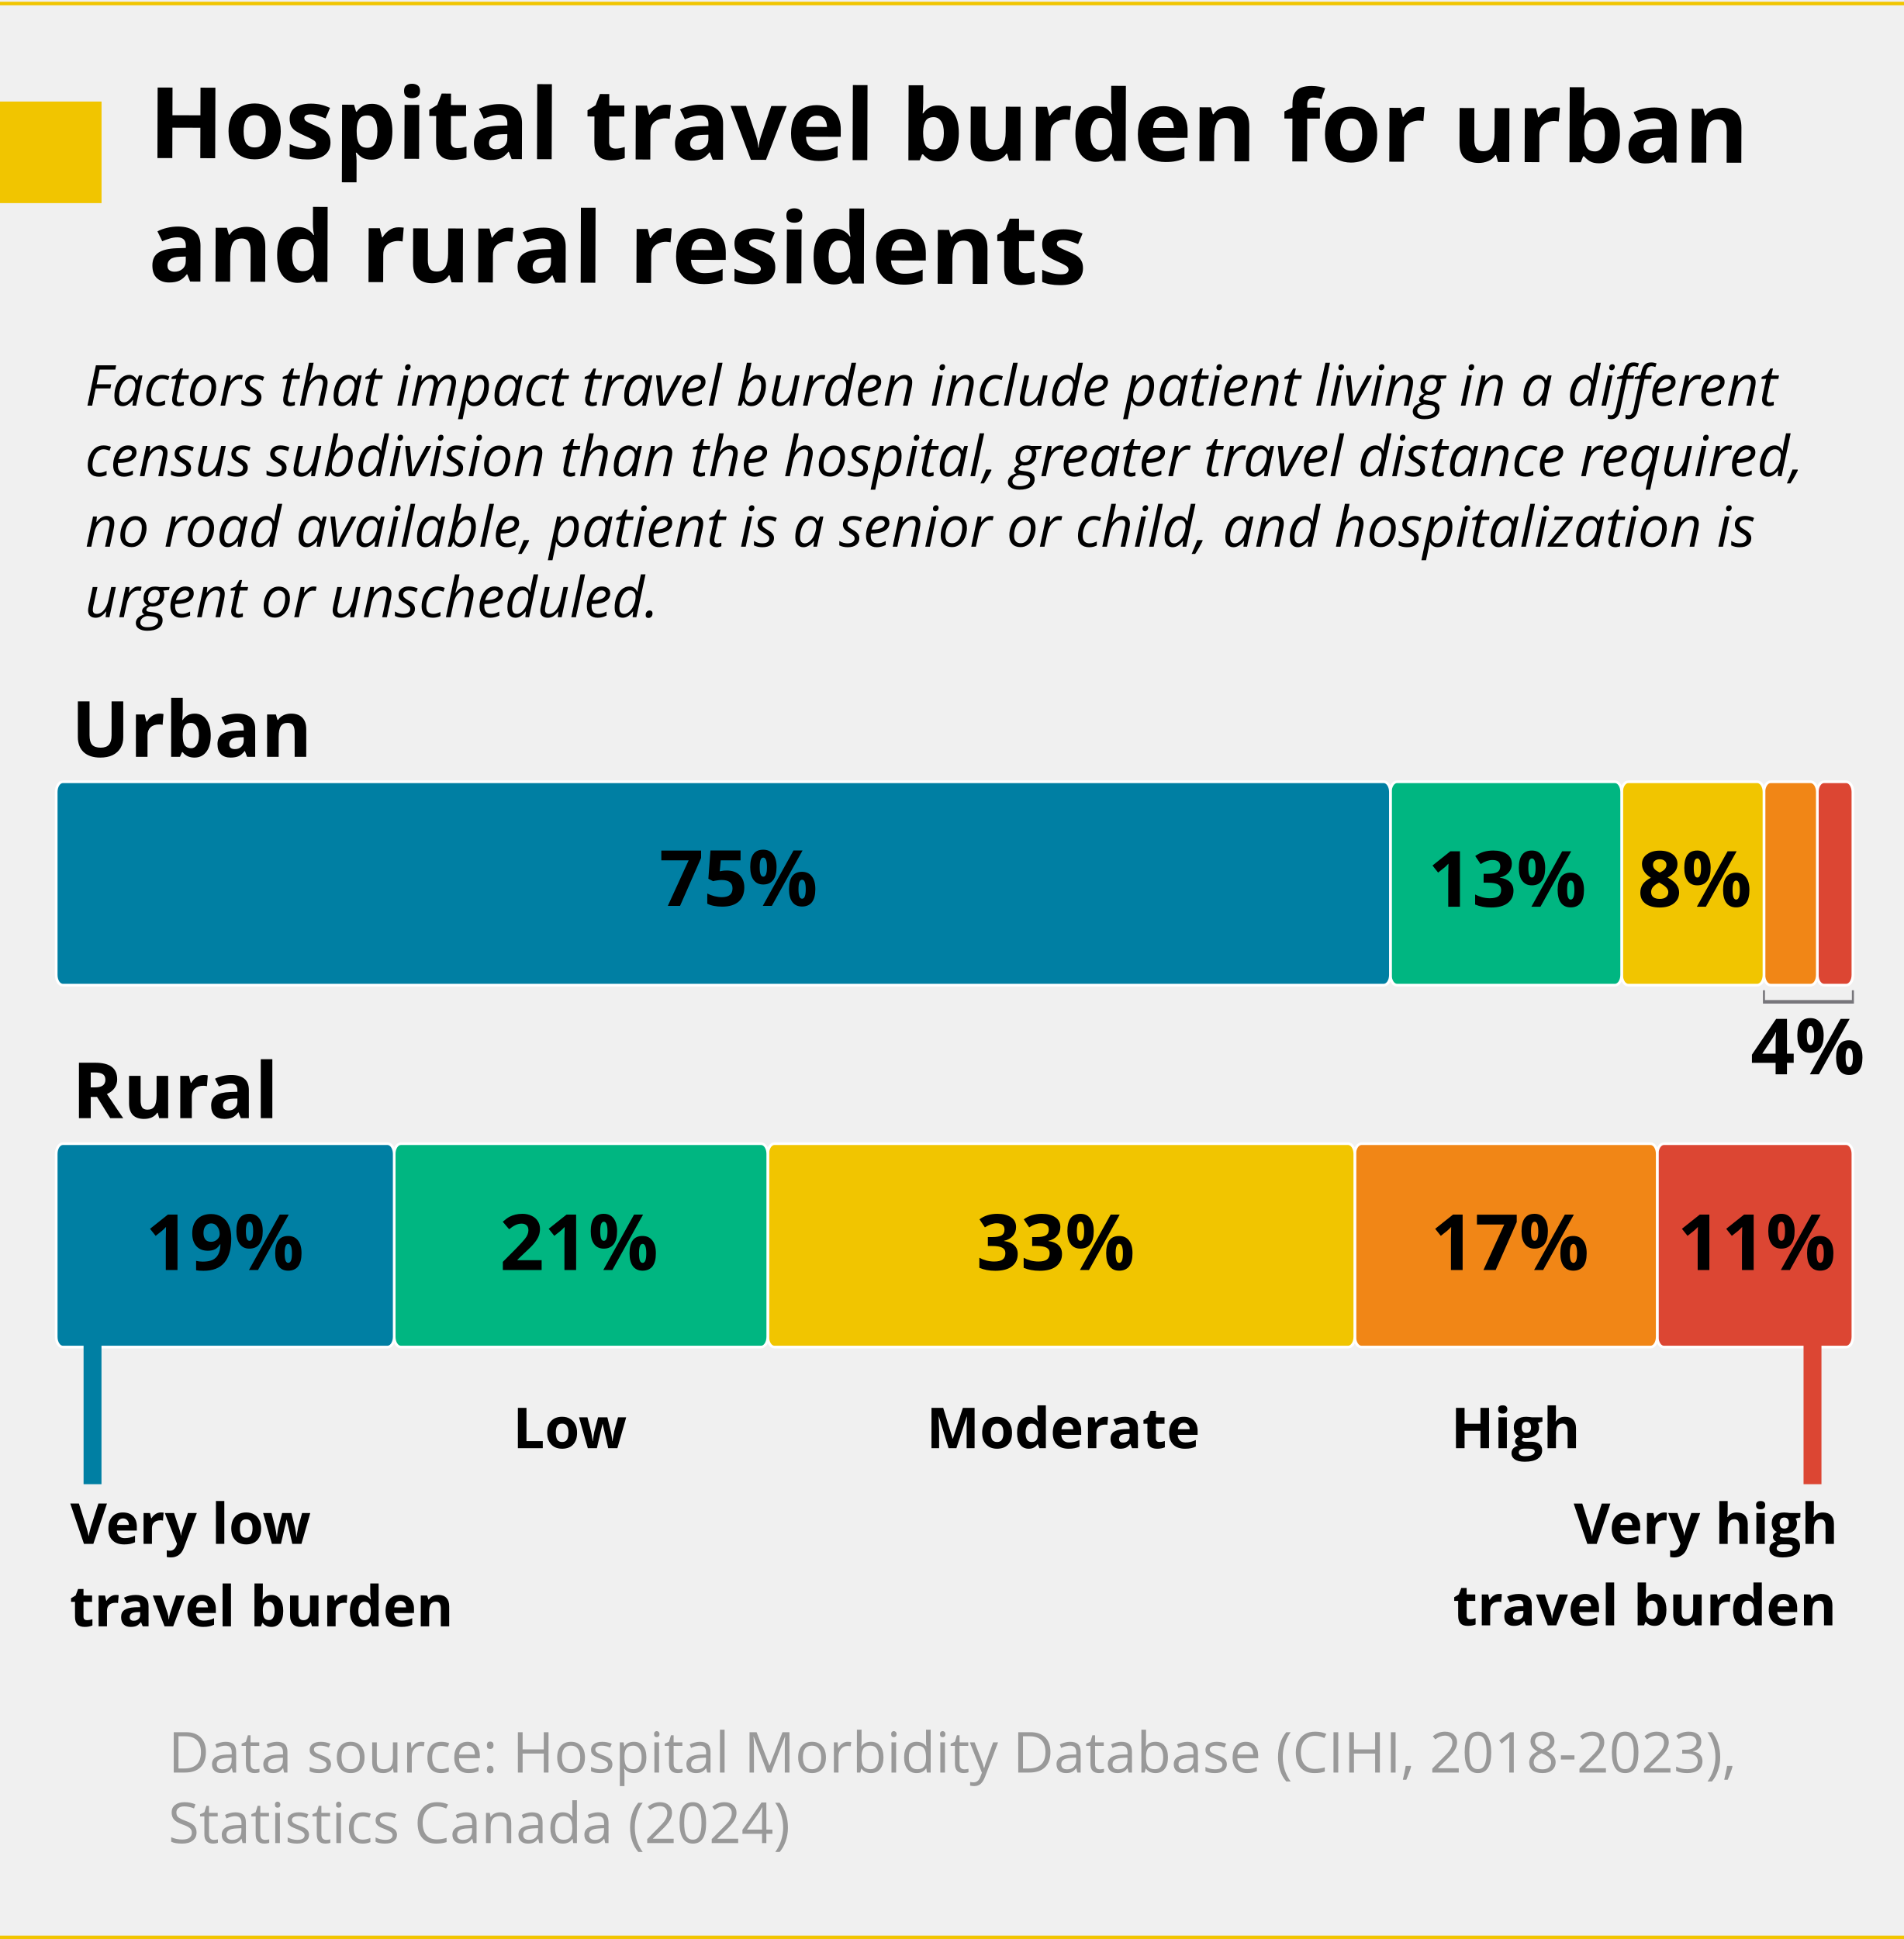
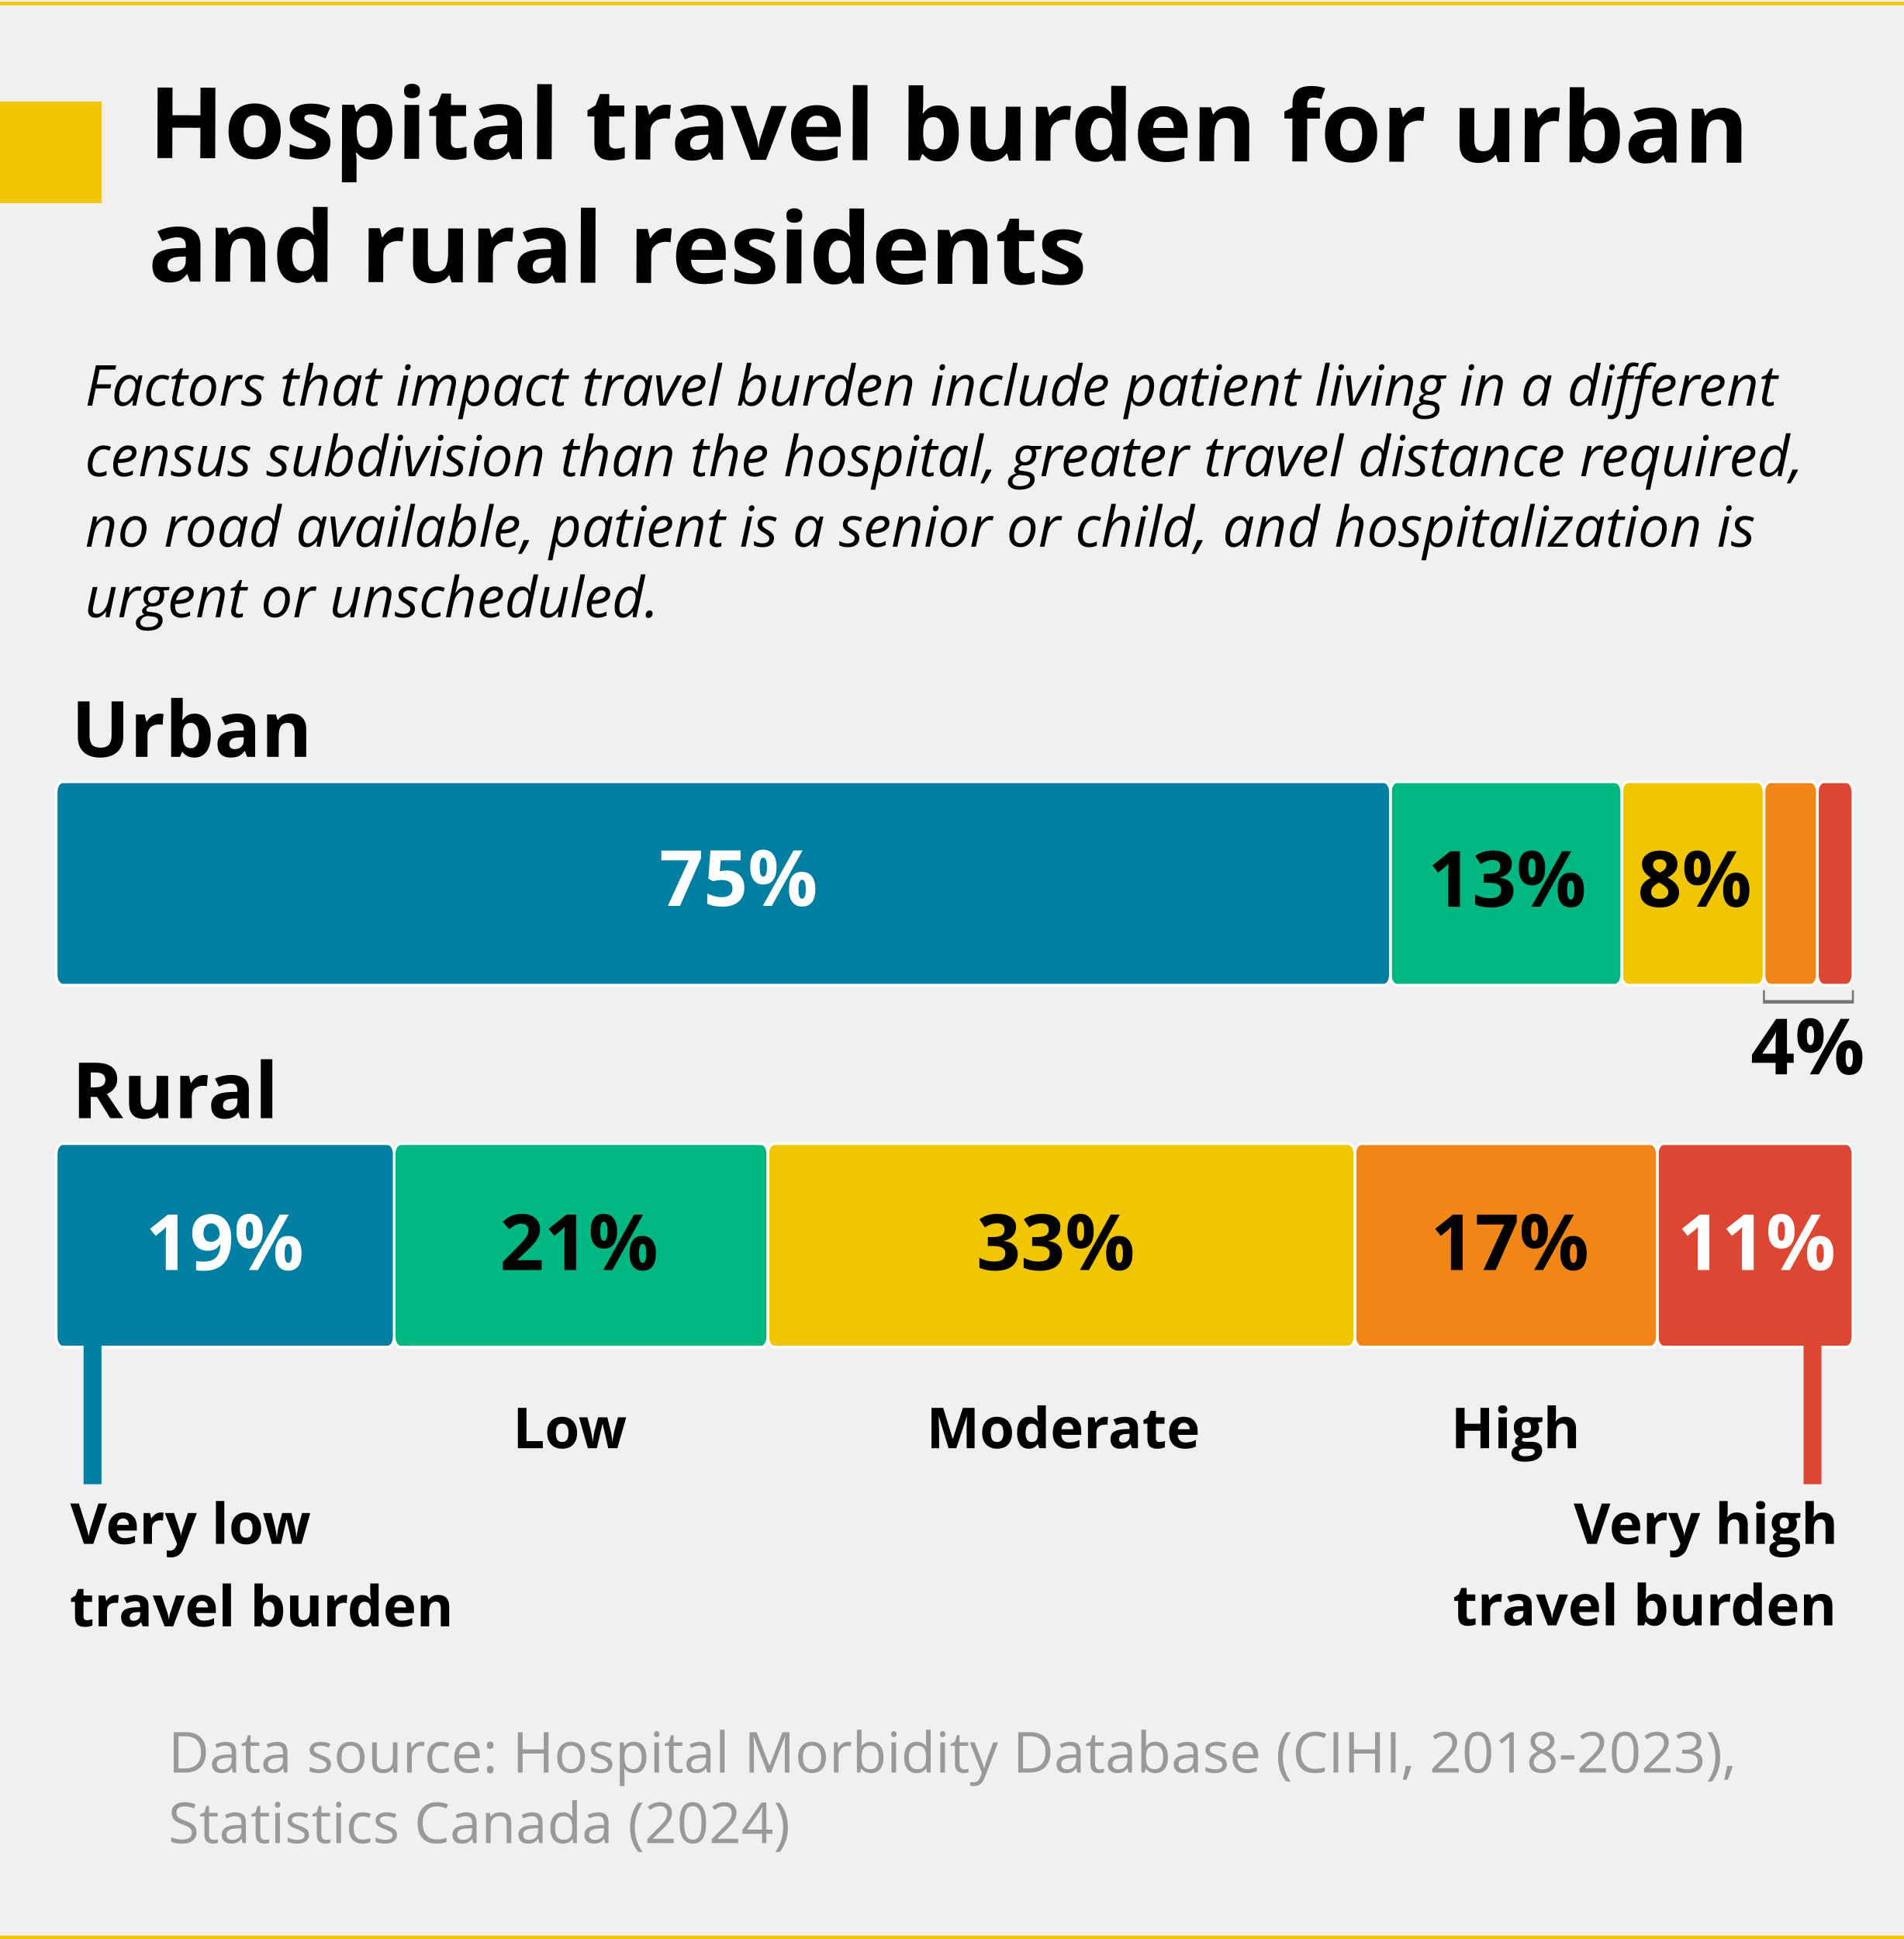
<svg xmlns="http://www.w3.org/2000/svg" id="svg29" width="360" height="366.6" viewBox="0 0 270 274.95" version="1.1">
  <defs id="defs29">
    <rect x="-49.497" y="316.077" width="19.799" height="25.456" id="rect30" />
  </defs>
  <g id="layer1">
    <path id="path1" d="m 262.755,163.614 v 25.957 c 0,0.796 -0.422,1.442 -0.944,1.442 h -25.861 c -0.521,0 -0.944,-0.646 -0.944,-1.442 v -25.957 c 0,-0.796 0.422,-1.442 0.944,-1.442 h 25.861 c 0.521,0 0.944,0.646 0.944,1.442 z" fill="#ab2069" stroke="#ffffff" stroke-miterlimit="10" stroke-width="0.378" style="fill:#dc4633;fill-opacity:1" />
    <path id="path2" d="m 262.755,112.296 v 25.957 c 0,0.796 -0.422,1.442 -0.944,1.442 h -3.158 c -0.521,0 -0.944,-0.646 -0.944,-1.442 v -25.957 c 0,-0.796 0.422,-1.442 0.944,-1.442 h 3.158 c 0.521,0 0.944,0.646 0.944,1.442 z" fill="#ab2069" stroke="#ffffff" stroke-miterlimit="10" stroke-width="0.378" style="fill:#dc4633;fill-opacity:1" />
    <path id="path3" d="m 257.709,112.296 v 25.957 c 0,0.796 -0.422,1.442 -0.944,1.442 h -5.681 c -0.521,0 -0.944,-0.646 -0.944,-1.442 v -25.957 c 0,-0.796 0.422,-1.442 0.944,-1.442 h 5.681 c 0.521,0 0.944,0.646 0.944,1.442 z" fill="#dc4732" stroke="#ffffff" stroke-miterlimit="10" stroke-width="0.378" style="fill:#f18616;fill-opacity:1" />
    <path id="path4" d="m 235.006,163.614 v 25.957 c 0,0.796 -0.422,1.442 -0.944,1.442 h -40.997 c -0.521,0 -0.944,-0.646 -0.944,-1.442 v -25.957 c 0,-0.796 0.422,-1.442 0.944,-1.442 h 40.997 c 0.521,0 0.944,0.646 0.944,1.442 z" fill="#dc4732" stroke="#ffffff" stroke-miterlimit="10" stroke-width="0.378" style="fill:#f18616;fill-opacity:1" />
    <path id="path5" d="m 250.142,112.296 v 25.957 c 0,0.796 -0.422,1.442 -0.944,1.442 h -18.293 c -0.521,0 -0.944,-0.646 -0.944,-1.442 v -25.957 c 0,-0.796 0.422,-1.442 0.944,-1.442 h 18.293 c 0.521,0 0.944,0.646 0.944,1.442 z" fill="#efc419" stroke="#ffffff" stroke-miterlimit="10" stroke-width="0.378" style="fill:#f1c500;fill-opacity:1" />
    <path id="path6" d="m 192.121,163.614 v 25.957 c 0,0.796 -0.422,1.442 -0.944,1.442 h -81.359 c -0.521,0 -0.944,-0.646 -0.944,-1.442 v -25.957 c 0,-0.796 0.422,-1.442 0.944,-1.442 h 81.359 c 0.521,0 0.944,0.646 0.944,1.442 z" fill="#efc419" stroke="#ffffff" stroke-miterlimit="10" stroke-width="0.378" style="fill:#f1c500;fill-opacity:1" />
    <path id="path7" d="m 229.961,112.296 v 25.957 c 0,0.796 -0.422,1.442 -0.944,1.442 h -30.907 c -0.521,0 -0.944,-0.646 -0.944,-1.442 v -25.957 c 0,-0.796 0.422,-1.442 0.944,-1.442 h 30.907 c 0.521,0 0.944,0.646 0.944,1.442 z" fill="#00a28a" stroke="#ffffff" stroke-miterlimit="10" stroke-width="0.378" style="fill:#00b681;fill-opacity:1" />
    <path id="path8" d="m 108.876,163.614 v 25.957 c 0,0.796 -0.422,1.442 -0.944,1.442 H 56.844 c -0.521,0 -0.944,-0.646 -0.944,-1.442 v -25.957 c 0,-0.796 0.422,-1.442 0.944,-1.442 h 51.088 c 0.521,0 0.944,0.646 0.944,1.442 z" fill="#00a28a" stroke="#ffffff" stroke-miterlimit="10" stroke-width="0.378" style="fill:#00b681;fill-opacity:1" />
    <path id="path9" d="m 197.167,112.296 v 25.957 c 0,0.796 -0.422,1.442 -0.944,1.442 H 8.915 c -0.521,0 -0.944,-0.646 -0.944,-1.442 v -25.957 c 0,-0.796 0.422,-1.442 0.944,-1.442 H 196.223 c 0.521,0 0.944,0.646 0.944,1.442 z" fill="#067fa3" stroke="#ffffff" stroke-miterlimit="10" stroke-width="0.378" style="fill:#007fa3;fill-opacity:1" />
    <path id="path10" d="m 55.901,163.614 v 25.957 c 0,0.796 -0.422,1.442 -0.944,1.442 H 8.915 c -0.521,0 -0.944,-0.646 -0.944,-1.442 v -25.957 c 0,-0.796 0.422,-1.442 0.944,-1.442 H 54.957 c 0.521,0 0.944,0.646 0.944,1.442 z" fill="#067fa3" stroke="#ffffff" stroke-miterlimit="10" stroke-width="0.378" style="fill:#007fa3;fill-opacity:1" />
    <path id="path37" d="M 0,274.723 H 489.6" fill="none" stroke="#f1c500" stroke-miterlimit="2.25" stroke-width="0.5" />
    <g id="text49" isolation="isolate">
      <g id="text10" isolation="isolate">
        <text transform="rotate(0.17,-7541.621,7109.135)" font-family="TradeGothicLT-Bold, 'TradeGothic LT Bold'" font-size="17px" font-weight="700" isolation="isolate" id="text1" style="font-size:14px;white-space:pre;inline-size:196.197;display:inline" xml:space="preserve">
-           <tspan x="0" y="0" id="tspan1">Hospital travel burden for urban </tspan>
-           <tspan x="0" y="17.5" id="tspan2">and rural residents</tspan>
+           <tspan x="0" y="0" id="tspan16">Hospital travel burden for urban </tspan>
+           <tspan x="0" y="17.5" id="tspan17">and rural residents</tspan>
        </text>
      </g>
    </g>
    <g id="text51" isolation="isolate" transform="translate(-7.900884,47.90951)">
      <g id="text11" isolation="isolate">
        <text transform="translate(31.75828,203.4359)" fill="#999999" font-family="OpenSans, 'Open Sans'" font-size="8px" isolation="isolate" id="text2" style="white-space:pre;inline-size:232.22;display:inline" xml:space="preserve">
-           <tspan x="0" y="0" id="tspan3">Data source: Hospital Morbidity Database (CIHI, 2018-2023), </tspan>
-           <tspan x="0" y="10" id="tspan11">Statistics Canada (2024)</tspan>
+           <tspan x="0" y="0" id="tspan18">Data source: Hospital Morbidity Database (CIHI, 2018-2023), </tspan>
+           <tspan x="0" y="10" id="tspan19">Statistics Canada (2024)</tspan>
        </text>
      </g>
    </g>
    <rect id="rect72" y="14.4" width="14.4" height="14.4" fill="#f1c500" x="0" />
    <path id="path37-2" d="M 0,0.5 H 489.6" fill="none" stroke="#f1c500" stroke-miterlimit="2.25" stroke-width="0.5" />
    <g id="Layer_1" data-name="Layer 1">
      <g id="text13" isolation="isolate" transform="translate(0,7.424621)">
        <text transform="translate(12.05406,50.09429)" font-family="OpenSans-Italic, 'Open Sans'" font-size="9px" font-style="italic" font-variation-settings="'wdth' 100, 'wght' 400" isolation="isolate" id="text3" style="font-size:8px;white-space:pre;inline-size:250.955;display:inline" xml:space="preserve">
-           <tspan x="0" y="0" id="tspan13">Factors that impact travel burden include patient living in a different </tspan>
-           <tspan x="0" y="10" id="tspan14">census subdivision than the hospital, greater travel distance required, </tspan>
-           <tspan x="0" y="20" id="tspan15">no road available, patient is a senior or child, and hospitalization is </tspan>
-           <tspan x="0" y="30" id="tspan29">urgent or unscheduled.</tspan>
+           <tspan x="0" y="0" id="tspan30">Factors that impact travel burden include patient living in a different </tspan>
+           <tspan x="0" y="10" id="tspan31">census subdivision than the hospital, greater travel distance required, </tspan>
+           <tspan x="0" y="20" id="tspan32">no road available, patient is a senior or child, and hospitalization is </tspan>
+           <tspan x="0" y="30" id="tspan33">urgent or unscheduled.</tspan>
        </text>
        <text transform="translate(21.6,54)" font-family="OpenSans-Italic, 'Open Sans'" font-size="9px" font-style="italic" font-variation-settings="'wdth' 100, 'wght' 400" isolation="isolate" id="text4">
          <tspan x="0" y="0" id="tspan4" />
        </text>
      </g>
      <g id="text14" isolation="isolate" transform="translate(-10.875,31.7151)">
        <text transform="translate(20.979,75.602)" font-family="OpenSans-Bold, 'Open Sans'" font-size="11px" font-weight="700" isolation="isolate" id="text5">
          <tspan x="0" y="0" id="tspan5">Urban</tspan>
        </text>
      </g>
      <g id="text15" isolation="isolate" transform="translate(0,25.35114)">
        <text font-family="OpenSans-Bold, 'Open Sans'" font-size="10px" font-weight="700" isolation="isolate" id="text6" x="9.969" y="193.57" style="font-size:8px">
          <tspan x="9.969" y="193.57" id="tspan6" style="font-size:8px">Very low</tspan>
        </text>
        <text font-family="OpenSans-Bold, 'Open Sans'" font-size="10px" font-weight="700" isolation="isolate" id="text6-1" x="9.886" y="205.266" style="font-size:8px">
          <tspan x="9.886" y="205.266" id="tspan6-5" style="font-size:8px">travel burden</tspan>
        </text>
        <text font-family="OpenSans-Bold, 'Open Sans'" font-size="10px" font-weight="700" isolation="isolate" id="text6-1-7" x="206.032" y="205.122" style="font-size:8px">
          <tspan x="206.032" y="205.122" id="tspan6-5-7" style="font-size:8px">travel burden</tspan>
        </text>
        <rect style="fill:#007fa3;fill-opacity:1;stroke-width:0.75" id="rect14" width="2.54" height="20.317" x="11.851" y="164.79" />
        <rect style="fill:#dc4633;fill-opacity:1;stroke-width:0.75" id="rect14-9" width="2.54" height="20.317" x="255.756" y="164.791" />
      </g>
-       <g id="text16" isolation="isolate" transform="translate(-32.16789,25.35114)">
-         <text transform="translate(52.789,154.737)" fill="#ffffff" font-family="OpenSans-Bold, 'Open Sans'" font-size="11px" font-weight="700" isolation="isolate" id="text7" style="fill:#000000">
-           <tspan x="0" y="0" id="tspan7" style="fill:#000000">19%</tspan>
+       <g id="text16" isolation="isolate" transform="translate(-32.16789,25.35114)" style="fill:#ffffff">
+         <text transform="translate(52.789,154.737)" fill="#ffffff" font-family="OpenSans-Bold, 'Open Sans'" font-size="11px" font-weight="700" isolation="isolate" id="text7" style="fill:#ffffff">
+           <tspan x="0" y="0" id="tspan7" style="fill:#ffffff">19%</tspan>
        </text>
      </g>
-       <g id="text17" isolation="isolate" transform="translate(-82.39494,31.7151)">
-         <text transform="translate(175.879,96.738)" fill="#ffffff" font-family="OpenSans-Bold, 'Open Sans'" font-size="11px" font-weight="700" isolation="isolate" id="text8" style="fill:#000000">
-           <tspan x="0" y="0" id="tspan8" style="fill:#000000">75%</tspan>
+       <g id="text17" isolation="isolate" transform="translate(-82.39494,31.7151)" style="fill:#ffffff">
+         <text transform="translate(175.879,96.738)" fill="#ffffff" font-family="OpenSans-Bold, 'Open Sans'" font-size="11px" font-weight="700" isolation="isolate" id="text8" style="fill:#ffffff">
+           <tspan x="0" y="0" id="tspan8" style="fill:#ffffff">75%</tspan>
        </text>
      </g>
      <g id="text18" isolation="isolate" transform="translate(-69.69709,25.35114)">
        <text transform="translate(140.567,154.737)" fill="#ffffff" font-family="OpenSans-Bold, 'Open Sans'" font-size="11px" font-weight="700" isolation="isolate" id="text9" style="fill:#000000">
          <tspan x="0" y="0" id="tspan9" style="fill:#000000">21%</tspan>
        </text>
      </g>
      <g id="text19" isolation="isolate" transform="translate(-167.6116,31.7151)">
        <text transform="translate(370.093,96.859)" fill="#ffffff" font-family="OpenSans-Bold, 'Open Sans'" font-size="11px" font-weight="700" isolation="isolate" id="text12" style="fill:#000000">
          <tspan x="0" y="0" id="tspan10" style="fill:#000000">13%</tspan>
        </text>
      </g>
      <g id="g20" isolation="isolate" transform="translate(-187.3638,31.7151)">
        <text transform="translate(419.584,96.859)" font-family="OpenSans-Bold, 'Open Sans'" font-size="11px" font-weight="700" isolation="isolate" id="text20">
          <tspan x="0" y="0" id="tspan12">8%</tspan>
        </text>
      </g>
      <g id="g21" isolation="isolate" transform="translate(-200.0264,31.7151)">
        <text transform="translate(448.275,120.619)" font-family="OpenSans-Bold, 'Open Sans'" font-size="11px" font-weight="700" isolation="isolate" id="text21">
          <tspan x="0" y="0" id="tspan20">4%</tspan>
        </text>
      </g>
      <g id="g22" isolation="isolate" transform="translate(-121.2837,25.35114)">
        <text transform="translate(259.744,154.737)" font-family="OpenSans-Bold, 'Open Sans'" font-size="11px" font-weight="700" isolation="isolate" id="text22">
          <tspan x="0" y="0" id="tspan21">33%</tspan>
        </text>
      </g>
      <g id="g23" isolation="isolate" transform="translate(-167.2282,25.35114)">
        <text transform="translate(370.092,154.737)" fill="#ffffff" font-family="OpenSans-Bold, 'Open Sans'" font-size="11px" font-weight="700" isolation="isolate" id="text23" style="fill:#000000">
          <tspan x="0" y="0" id="tspan22" style="fill:#000000">17%</tspan>
        </text>
      </g>
      <g id="g24" isolation="isolate" transform="translate(-194.0348,25.35114)">
-         <text transform="translate(431.888,154.737)" fill="#ffffff" font-family="OpenSans-Bold, 'Open Sans'" font-size="11px" font-weight="700" isolation="isolate" id="text24" style="fill:#000000">
-           <tspan x="0" y="0" id="tspan23" style="fill:#000000">11%</tspan>
+         <text transform="translate(431.888,154.737)" fill="#ffffff" font-family="OpenSans-Bold, 'Open Sans'" font-size="11px" font-weight="700" isolation="isolate" id="text24" style="fill:#ffffff;fill-opacity:1">
+           <tspan x="0" y="0" id="tspan23" style="fill:#ffffff;fill-opacity:1">11%</tspan>
        </text>
      </g>
      <g id="g25" isolation="isolate" transform="translate(-68.89126,25.35114)">
        <text transform="translate(141.612,180.001)" font-family="OpenSans-Bold, 'Open Sans'" font-size="10px" font-weight="700" isolation="isolate" id="text25" style="font-size:8px">
          <tspan x="0" y="0" id="tspan24" style="font-size:8px">Low</tspan>
        </text>
      </g>
      <g id="g26" isolation="isolate" transform="translate(-115.2702,25.35114)">
        <text transform="translate(246.645,180.002)" font-family="OpenSans-Bold, 'Open Sans'" font-size="10px" font-weight="700" isolation="isolate" id="text26" style="font-size:8px">
          <tspan x="0" y="0" id="tspan25" style="font-size:8px">Moderate</tspan>
        </text>
      </g>
      <g id="g27" isolation="isolate" transform="translate(-164.1243,25.35114)">
        <text transform="translate(369.874,180.001)" font-family="OpenSans-Bold, 'Open Sans'" font-size="10px" font-weight="700" isolation="isolate" id="text27" style="font-size:8px">
          <tspan x="0" y="0" id="tspan26" style="font-size:8px">High</tspan>
        </text>
      </g>
      <g id="g28" isolation="isolate" transform="translate(-203.0644,38.919)">
        <text font-family="OpenSans-Bold, 'Open Sans'" font-size="10px" font-weight="700" isolation="isolate" id="text28" style="font-size:8px" x="426.223" y="180.002">
          <tspan x="426.223" y="180.002" id="tspan27" style="font-size:8px">Very high</tspan>
        </text>
      </g>
      <g id="g29" isolation="isolate" transform="translate(-10.875,25.35114)">
        <text transform="translate(21.085,133.203)" font-family="OpenSans-Bold, 'Open Sans'" font-size="11px" font-weight="700" isolation="isolate" id="text29">
          <tspan x="0" y="0" id="tspan28">Rural</tspan>
        </text>
      </g>
      <polyline id="polyline29" points="445.339 108.721 445.339 110.36 467.409 110.36 467.409 108.721" fill="none" stroke="#ab2069" stroke-miterlimit="10" stroke-width="0.5" style="stroke:#77767b" transform="matrix(0.571508,0,0,1.001409,-4.373313,31.54263)" />
      <text xml:space="preserve" transform="scale(0.75)" id="text30" style="font-size:17.333px;font-family:TradeGothicBold;-inkscape-font-specification:TradeGothicBold;writing-mode:lr-tb;direction:ltr;white-space:pre;shape-inside:url(#rect30);display:inline;fill:#ab2069;fill-opacity:1" />
    </g>
  </g>
</svg>
